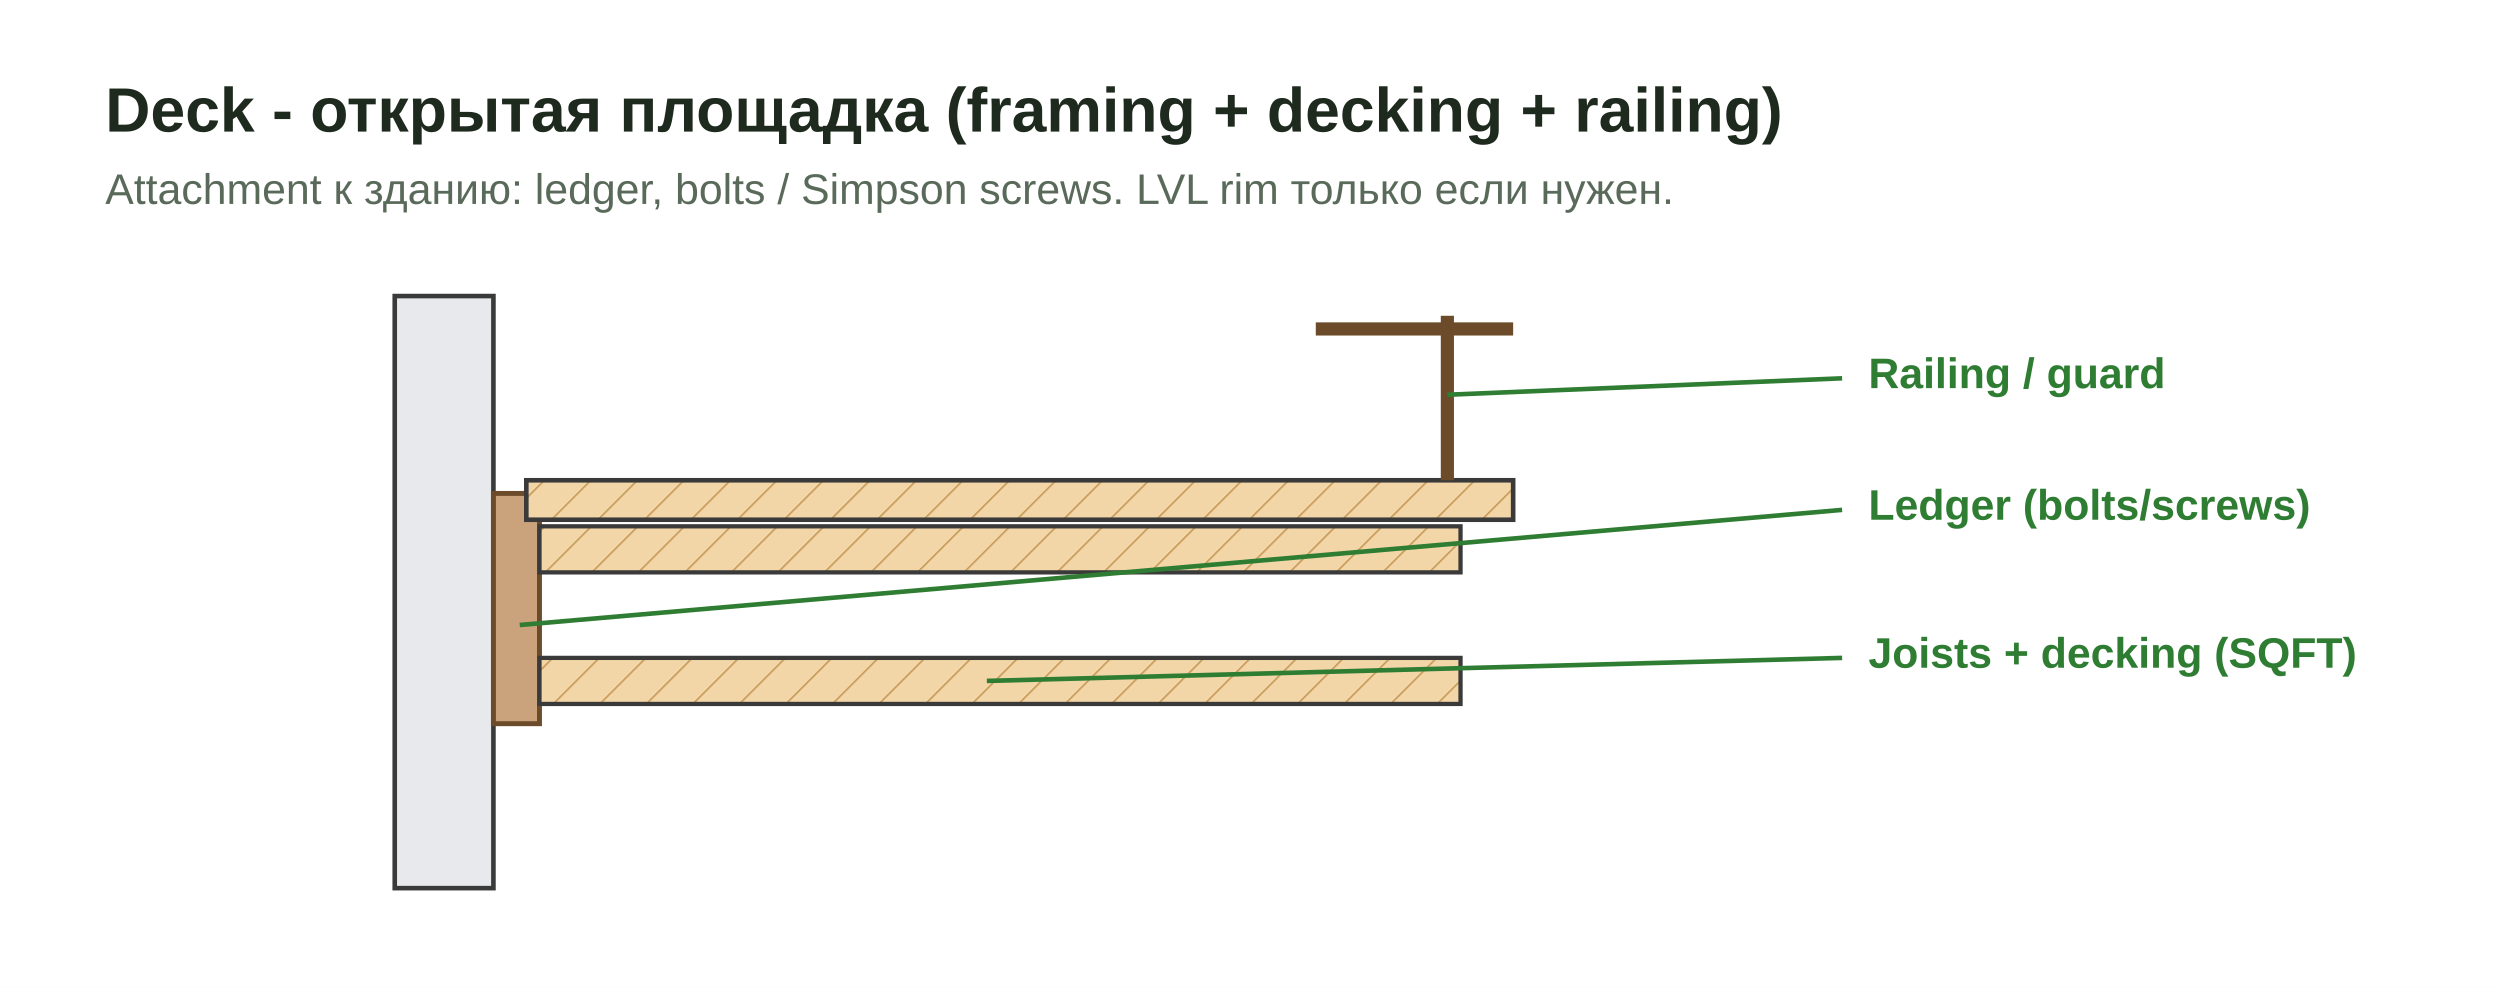
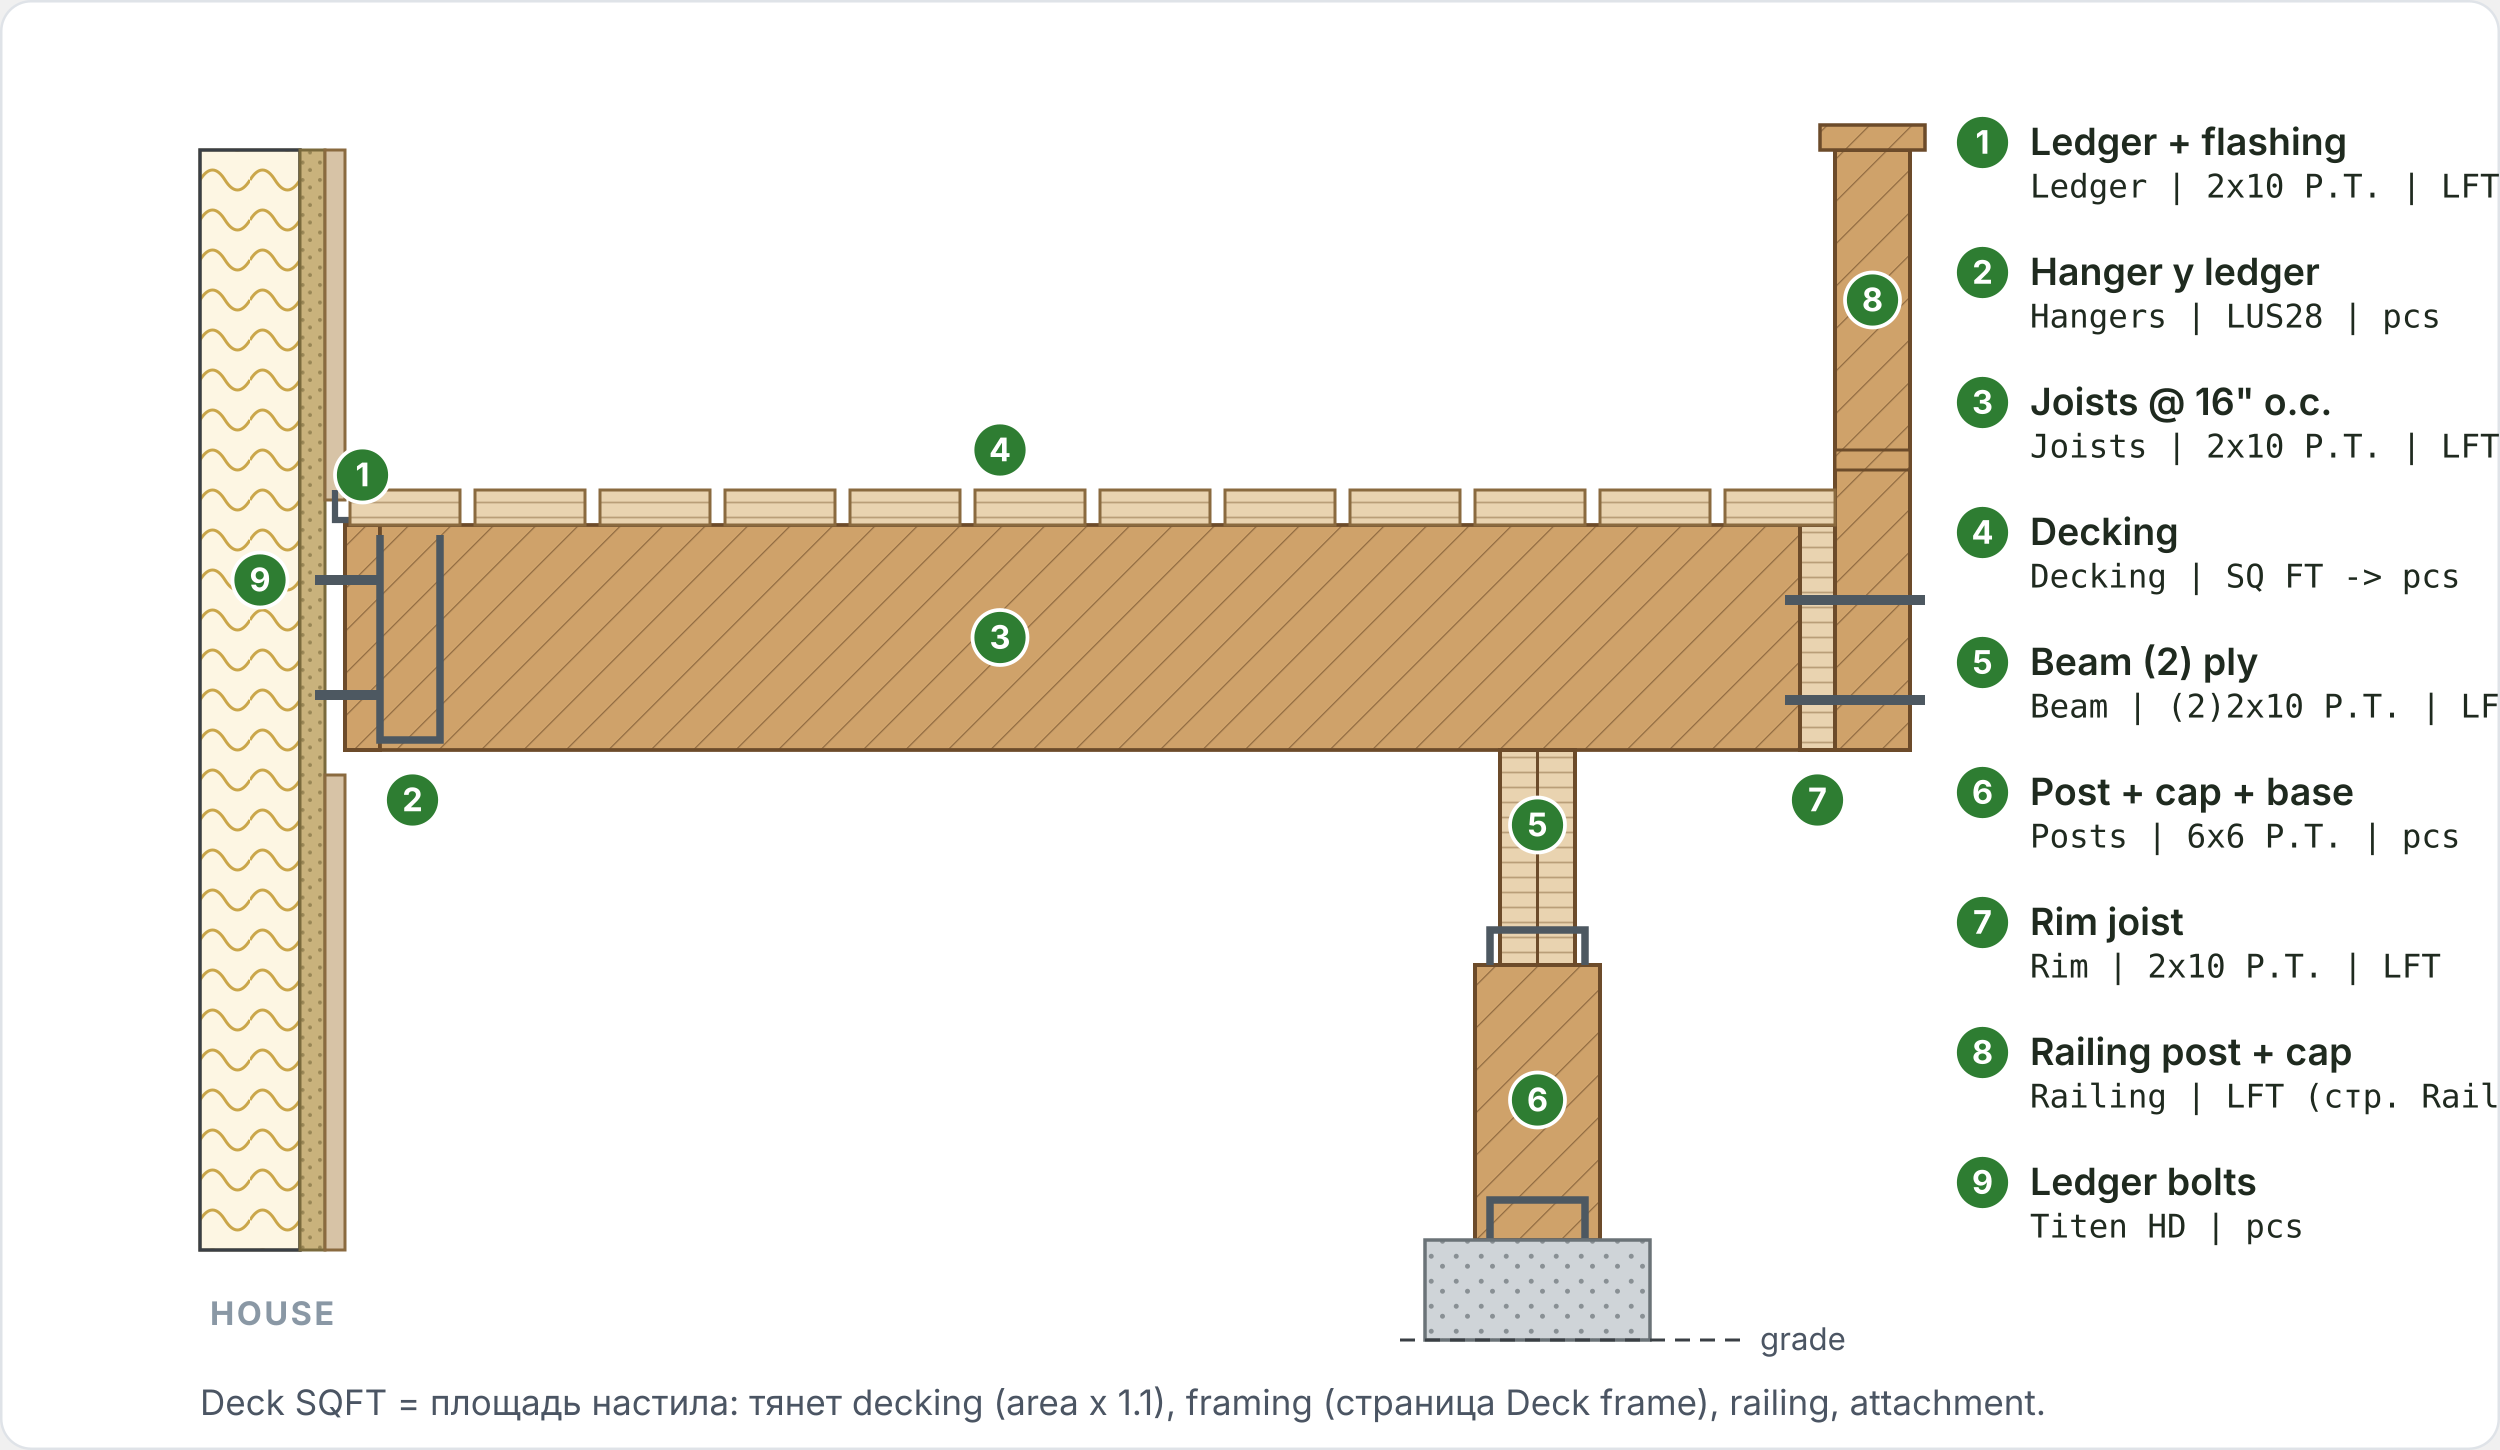
- <svg xmlns="http://www.w3.org/2000/svg" viewBox="0 0 760 300" role="img" aria-labelledby="t">
+ <svg xmlns="http://www.w3.org/2000/svg" viewBox="0 0 1000 580" role="img" aria-labelledby="t d">
  <defs>
-     <pattern id="w" width="10" height="10" patternUnits="userSpaceOnUse" patternTransform="rotate(45)">
-       <rect width="10" height="10" fill="#f2d6a8" />
-       <line x1="0" y1="0" x2="0" y2="10" stroke="#c89b5a" stroke-width="1" />
+     <marker id="arr" markerWidth="10" markerHeight="10" refX="9" refY="5" orient="auto" markerUnits="userSpaceOnUse">
+       <path d="M0,1 L0,9 L10,5 z" fill="#2e7d32" />
+     </marker>
+     <marker id="arrInk" markerWidth="10" markerHeight="10" refX="9" refY="5" orient="auto" markerUnits="userSpaceOnUse">
+       <path d="M0,1 L0,9 L10,5 z" fill="#3a3f44" />
+     </marker>
+     <marker id="arrRed" markerWidth="10" markerHeight="10" refX="9" refY="5" orient="auto" markerUnits="userSpaceOnUse">
+       <path d="M0,1 L0,9 L10,5 z" fill="#c62828" />
+     </marker>
+     <marker id="dot" markerWidth="8" markerHeight="8" refX="4" refY="4" markerUnits="userSpaceOnUse">
+       <circle cx="4" cy="4" r="3" fill="#2e7d32" />
+     </marker>
+     <marker id="tick" markerWidth="8" markerHeight="8" refX="4" refY="4" orient="auto" markerUnits="userSpaceOnUse">
+       <path d="M4,0 L4,8" stroke="#3a3f44" stroke-width="1.4" />
+     </marker>
+     <pattern id="wood" width="12" height="12" patternUnits="userSpaceOnUse" patternTransform="rotate(45)">
+       <rect width="12" height="12" fill="#e9d3b0" />
+       <line x1="0" y1="0" x2="0" y2="12" stroke="#8a6a3f" stroke-width="0.9" opacity="0.55" />
    </pattern>
-     <style>.t{font:700 19px "Segoe UI",Arial,sans-serif;fill:#1f2a1f}.s{font:400 13px "Segoe UI",Arial,sans-serif;fill:#5a6a5a}.l{font:600 13px "Segoe UI",Arial,sans-serif;fill:#2e7d32}</style>
+     <pattern id="pt" width="12" height="12" patternUnits="userSpaceOnUse" patternTransform="rotate(45)">
+       <rect width="12" height="12" fill="#cfa26a" />
+       <line x1="0" y1="0" x2="0" y2="12" stroke="#6c4b2a" stroke-width="1" opacity="0.6" />
+     </pattern>
+     <pattern id="conc" width="10" height="10" patternUnits="userSpaceOnUse">
+       <rect width="10" height="10" fill="#cfd4d8" />
+       <circle cx="2.5" cy="2.5" r="1" fill="#6b7378" opacity="0.7" />
+       <circle cx="7" cy="6.5" r="1" fill="#6b7378" opacity="0.7" />
+     </pattern>
+     <pattern id="sheath" width="7" height="7" patternUnits="userSpaceOnUse">
+       <rect width="7" height="7" fill="#c9b27c" />
+       <circle cx="2" cy="2" r="0.8" fill="#7a6a3c" opacity="0.6" />
+       <circle cx="5" cy="5" r="0.8" fill="#7a6a3c" opacity="0.6" />
+     </pattern>
+     <pattern id="batt" width="20" height="16" patternUnits="userSpaceOnUse">
+       <rect width="20" height="16" fill="#fdf6e3" />
+       <path d="M0,8 Q5,0 10,8 T20,8" fill="none" stroke="#caa64a" stroke-width="1.2" />
+     </pattern>
+     <pattern id="rigid" width="8" height="8" patternUnits="userSpaceOnUse">
+       <rect width="8" height="8" fill="#fbe9c6" />
+       <path d="M0,8 L8,0" stroke="#d9a441" stroke-width="0.8" />
+     </pattern>
+     <pattern id="cmu" width="40" height="20" patternUnits="userSpaceOnUse">
+       <rect width="40" height="20" fill="#cfd4d8" />
+       <path d="M0,10 H40 M20,0 V10 M0,10 V20 M40,10 V20" stroke="#6b7378" stroke-width="1" fill="none" />
+     </pattern>
+     <pattern id="gyp" width="6" height="6" patternUnits="userSpaceOnUse">
+       <rect width="6" height="6" fill="#eef0f2" />
+     </pattern>
+     <pattern id="endgrain" width="6" height="6" patternUnits="userSpaceOnUse">
+       <rect width="6" height="6" fill="#e9d3b0" />
+       <path d="M0,3 H6" stroke="#8a6a3f" stroke-width="0.7" opacity="0.5" />
+     </pattern>
+     <pattern id="hatchRed" width="8" height="8" patternUnits="userSpaceOnUse" patternTransform="rotate(45)">
+       <rect width="8" height="8" fill="#fff" />
+       <line x1="0" y1="0" x2="0" y2="8" stroke="#c62828" stroke-width="1.2" opacity="0.6" />
+     </pattern>
+     <pattern id="hatchGrey" width="8" height="8" patternUnits="userSpaceOnUse" patternTransform="rotate(45)">
+       <rect width="8" height="8" fill="#f3f4f6" />
+       <line x1="0" y1="0" x2="0" y2="8" stroke="#9aa4ad" stroke-width="1" opacity="0.8" />
+     </pattern>
+     <style>
+       .ln{fill:none;stroke:#3a3f44;stroke-width:1.6;stroke-linejoin:round}
+       .thin{fill:none;stroke:#3a3f44;stroke-width:1.1}
+       .lab{font:600 16px Inter, "Segoe UI", Arial, sans-serif;fill:#1f2a1f}
+       .lab2{font:600 15px Inter, "Segoe UI", Arial, sans-serif;fill:#1f2a1f}
+       .note{font:400 14px Inter, "Segoe UI", Arial, sans-serif;fill:#4b5563}
+       .small{font:400 12.5px Inter, "Segoe UI", Arial, sans-serif;fill:#4b5563}
+       .mono{font:500 14px "JetBrains Mono", Consolas, monospace;fill:#2e7d32}
+       .mono2{font:500 13px "JetBrains Mono", Consolas, monospace;fill:#1f2a1f}
+       .side{font:700 13px Inter, "Segoe UI", Arial, sans-serif;fill:#8a98a5;letter-spacing:1px}
+       .lead{stroke:#2e7d32;stroke-width:1.5;fill:none;marker-end:url(#arr)}
+       .leadInk{stroke:#3a3f44;stroke-width:1.3;fill:none;marker-end:url(#arrInk)}
+       .leadRed{stroke:#c62828;stroke-width:1.5;fill:none;marker-end:url(#arrRed)}
+       .dim{stroke:#3a3f44;stroke-width:1.1;fill:none;marker-start:url(#tick);marker-end:url(#tick)}
+       .dimt{font:500 13px Inter, "Segoe UI", Arial, sans-serif;fill:#1f2a1f}
+       .numc{fill:#2e7d32;stroke:#fff;stroke-width:1.5}
+       .numt{font:700 13px Inter, "Segoe UI", Arial, sans-serif;fill:#fff;text-anchor:middle}
+       .h{font:700 15px Inter, "Segoe UI", Arial, sans-serif;fill:#1f2a1f}
+       .red{font:600 14px Inter, "Segoe UI", Arial, sans-serif;fill:#c62828}
+       .green{font:600 14px Inter, "Segoe UI", Arial, sans-serif;fill:#2e7d32}
+       .cap{font:400 13px Inter, "Segoe UI", Arial, sans-serif;fill:#1f2a1f}
+     </style>
  </defs>
-   <rect width="760" height="300" fill="#fff" />
-   <text class="t" x="32" y="40">Deck - открытая площадка (framing + decking + railing)</text>
-   <text class="s" x="32" y="62">Attachment к зданию: ledger, bolts / Simpson screws. LVL rim только если нужен.</text>
-   <rect x="120" y="90" width="30" height="180" fill="#e7e9ec" stroke="#3a3a3a" stroke-width="1.4" />
-   <rect x="150" y="150" width="14" height="70" fill="#caa27b" stroke="#6c4b2a" stroke-width="1.5" />
-   <rect x="164" y="160" width="280" height="14" fill="url(#w)" stroke="#3a3a3a" stroke-width="1.3" />
-   <rect x="164" y="200" width="280" height="14" fill="url(#w)" stroke="#3a3a3a" stroke-width="1.3" />
-   <rect x="160" y="146" width="300" height="12" fill="url(#w)" stroke="#3a3a3a" stroke-width="1.4" />
-   <line x1="440" y1="146" x2="440" y2="96" stroke="#6c4b2a" stroke-width="4" />
-   <line x1="400" y1="100" x2="460" y2="100" stroke="#6c4b2a" stroke-width="4" />
-   <line x1="158" y1="190" x2="560" y2="155" stroke="#2e7d32" stroke-width="1.4" />
-   <text class="l" x="568" y="158">Ledger (bolts/screws)</text>
-   <line x1="300" y1="207" x2="560" y2="200" stroke="#2e7d32" stroke-width="1.4" />
-   <text class="l" x="568" y="203">Joists + decking (SQFT)</text>
-   <line x1="440" y1="120" x2="560" y2="115" stroke="#2e7d32" stroke-width="1.4" />
-   <text class="l" x="568" y="118">Railing / guard</text>
+   <rect x="0.5" y="0.5" width="999" height="579" rx="12" fill="#ffffff" stroke="#dfe3e8" />
+   <rect x="80" y="60" width="40" height="440" fill="url(#batt)" stroke="#caa64a" stroke-width="1" />
+   <rect x="80" y="60" width="40" height="440" fill="none" stroke="#3a3f44" stroke-width="1.4" />
+   <rect x="120" y="60" width="10" height="440" fill="url(#sheath)" stroke="#7a6a3c" stroke-width="1.2" />
+   <rect x="130" y="60" width="8" height="140" fill="#d7c3a6" stroke="#8a6a3f" stroke-width="1.2" />
+   <rect x="130" y="310" width="8" height="190" fill="#d7c3a6" stroke="#8a6a3f" stroke-width="1.2" />
+   <text class="side" x="84" y="530">HOUSE</text>
+   <rect x="138" y="210" width="14" height="90" fill="url(#pt)" stroke="#6c4b2a" stroke-width="1.6" />
+   <line x1="126" y1="232" x2="156" y2="232" stroke="#4d5861" stroke-width="4" />
+   <rect x="152" y="227" width="6" height="10" fill="#9aa5b1" stroke="#4d5861" stroke-width="1" />
+   <line x1="126" y1="278" x2="156" y2="278" stroke="#4d5861" stroke-width="4" />
+   <rect x="152" y="273" width="6" height="10" fill="#9aa5b1" stroke="#4d5861" stroke-width="1" />
+   <path d="M134,196 V208 H154 V214" fill="none" stroke="#4d5861" stroke-width="2.5" />
+   <rect x="152" y="210" width="568" height="90" fill="url(#pt)" stroke="#6c4b2a" stroke-width="1.5" />
+   <path d="M152,214 V296 H176 V214" fill="none" stroke="#4d5861" stroke-width="3" />
+   <rect x="600" y="300" width="30" height="86" fill="url(#endgrain)" stroke="#6c4b2a" stroke-width="1.6" />
+   <line x1="615" y1="300" x2="615" y2="386" stroke="#6c4b2a" stroke-width="1.2" />
+   <rect x="590" y="386" width="50" height="110" fill="url(#pt)" stroke="#6c4b2a" stroke-width="1.6" />
+   <path d="M596,386 V372 H634 V386" fill="none" stroke="#4d5861" stroke-width="3" />
+   <path d="M596,496 V480 H634 V496" fill="none" stroke="#4d5861" stroke-width="3" />
+   <rect x="570" y="496" width="90" height="40" fill="url(#conc)" stroke="#6b7378" stroke-width="1.4" />
+   <rect x="720" y="210" width="14" height="90" fill="url(#endgrain)" stroke="#6c4b2a" stroke-width="1.6" />
+   <rect x="734" y="60" width="30" height="240" fill="url(#pt)" stroke="#6c4b2a" stroke-width="1.6" />
+   <line x1="714" y1="240" x2="770" y2="240" stroke="#4d5861" stroke-width="4" />
+   <line x1="714" y1="280" x2="770" y2="280" stroke="#4d5861" stroke-width="4" />
+   <rect x="728" y="50" width="42" height="10" fill="url(#pt)" stroke="#6c4b2a" stroke-width="1.4" />
+   <rect x="734" y="180" width="30" height="8" fill="url(#pt)" stroke="#6c4b2a" stroke-width="1.2" />
+   <rect x="140" y="196" width="44" height="14" fill="url(#endgrain)" stroke="#8a6a3f" stroke-width="1.2" />
+   <rect x="190" y="196" width="44" height="14" fill="url(#endgrain)" stroke="#8a6a3f" stroke-width="1.2" />
+   <rect x="240" y="196" width="44" height="14" fill="url(#endgrain)" stroke="#8a6a3f" stroke-width="1.2" />
+   <rect x="290" y="196" width="44" height="14" fill="url(#endgrain)" stroke="#8a6a3f" stroke-width="1.2" />
+   <rect x="340" y="196" width="44" height="14" fill="url(#endgrain)" stroke="#8a6a3f" stroke-width="1.2" />
+   <rect x="390" y="196" width="44" height="14" fill="url(#endgrain)" stroke="#8a6a3f" stroke-width="1.2" />
+   <rect x="440" y="196" width="44" height="14" fill="url(#endgrain)" stroke="#8a6a3f" stroke-width="1.2" />
+   <rect x="490" y="196" width="44" height="14" fill="url(#endgrain)" stroke="#8a6a3f" stroke-width="1.2" />
+   <rect x="540" y="196" width="44" height="14" fill="url(#endgrain)" stroke="#8a6a3f" stroke-width="1.2" />
+   <rect x="590" y="196" width="44" height="14" fill="url(#endgrain)" stroke="#8a6a3f" stroke-width="1.2" />
+   <rect x="640" y="196" width="44" height="14" fill="url(#endgrain)" stroke="#8a6a3f" stroke-width="1.2" />
+   <rect x="690" y="196" width="44" height="14" fill="url(#endgrain)" stroke="#8a6a3f" stroke-width="1.2" />
+   <path d="M560,536 H700" stroke="#3a3f44" stroke-width="1.2" stroke-dasharray="6 4" />
+   <text class="small" x="704" y="540">grade</text>
+   <circle class="numc" cx="145" cy="190" r="11" />
+   <text class="numt" x="145" y="194.5">1</text>
+   <circle class="numc" cx="165" cy="320" r="11" />
+   <text class="numt" x="165" y="324.5">2</text>
+   <circle class="numc" cx="400" cy="255" r="11" />
+   <text class="numt" x="400" y="259.5">3</text>
+   <circle class="numc" cx="400" cy="180" r="11" />
+   <text class="numt" x="400" y="184.5">4</text>
+   <circle class="numc" cx="615" cy="330" r="11" />
+   <text class="numt" x="615" y="334.5">5</text>
+   <circle class="numc" cx="615" cy="440" r="11" />
+   <text class="numt" x="615" y="444.5">6</text>
+   <circle class="numc" cx="727" cy="320" r="11" />
+   <text class="numt" x="727" y="324.5">7</text>
+   <circle class="numc" cx="749" cy="120" r="11" />
+   <text class="numt" x="749" y="124.5">8</text>
+   <circle class="numc" cx="104" cy="232" r="11" />
+   <text class="numt" x="104" y="236.5">9</text>
+   <circle class="numc" cx="793" cy="57" r="11" />
+   <text class="numt" x="793" y="61.5">1</text>
+   <text class="lab2" x="812" y="62">Ledger + flashing</text>
+   <text class="mono2" x="812" y="79">Ledger | 2x10 P.T. | LFT</text>
+   <circle class="numc" cx="793" cy="109" r="11" />
+   <text class="numt" x="793" y="113.5">2</text>
+   <text class="lab2" x="812" y="114">Hanger у ledger</text>
+   <text class="mono2" x="812" y="131">Hangers | LUS28 | pcs</text>
+   <circle class="numc" cx="793" cy="161" r="11" />
+   <text class="numt" x="793" y="165.5">3</text>
+   <text class="lab2" x="812" y="166">Joists @ 16" o.c.</text>
+   <text class="mono2" x="812" y="183">Joists | 2x10 P.T. | LFT</text>
+   <circle class="numc" cx="793" cy="213" r="11" />
+   <text class="numt" x="793" y="217.5">4</text>
+   <text class="lab2" x="812" y="218">Decking</text>
+   <text class="mono2" x="812" y="235">Decking | SQ FT -&gt; pcs</text>
+   <circle class="numc" cx="793" cy="265" r="11" />
+   <text class="numt" x="793" y="269.5">5</text>
+   <text class="lab2" x="812" y="270">Beam (2) ply</text>
+   <text class="mono2" x="812" y="287">Beam | (2)2x10 P.T. | LFT</text>
+   <circle class="numc" cx="793" cy="317" r="11" />
+   <text class="numt" x="793" y="321.5">6</text>
+   <text class="lab2" x="812" y="322">Post + cap + base</text>
+   <text class="mono2" x="812" y="339">Posts | 6x6 P.T. | pcs</text>
+   <circle class="numc" cx="793" cy="369" r="11" />
+   <text class="numt" x="793" y="373.5">7</text>
+   <text class="lab2" x="812" y="374">Rim joist</text>
+   <text class="mono2" x="812" y="391">Rim | 2x10 P.T. | LFT</text>
+   <circle class="numc" cx="793" cy="421" r="11" />
+   <text class="numt" x="793" y="425.5">8</text>
+   <text class="lab2" x="812" y="426">Railing post + cap</text>
+   <text class="mono2" x="812" y="443">Railing | LFT (стр. Rails)</text>
+   <circle class="numc" cx="793" cy="473" r="11" />
+   <text class="numt" x="793" y="477.5">9</text>
+   <text class="lab2" x="812" y="478">Ledger bolts</text>
+   <text class="mono2" x="812" y="495">Titen HD | pcs</text>
+   <text class="note" x="80" y="566">Deck SQFT = площадь настила: тянет decking (area x 1.1), framing (страница Deck frame), railing, attachment.</text>
</svg>
